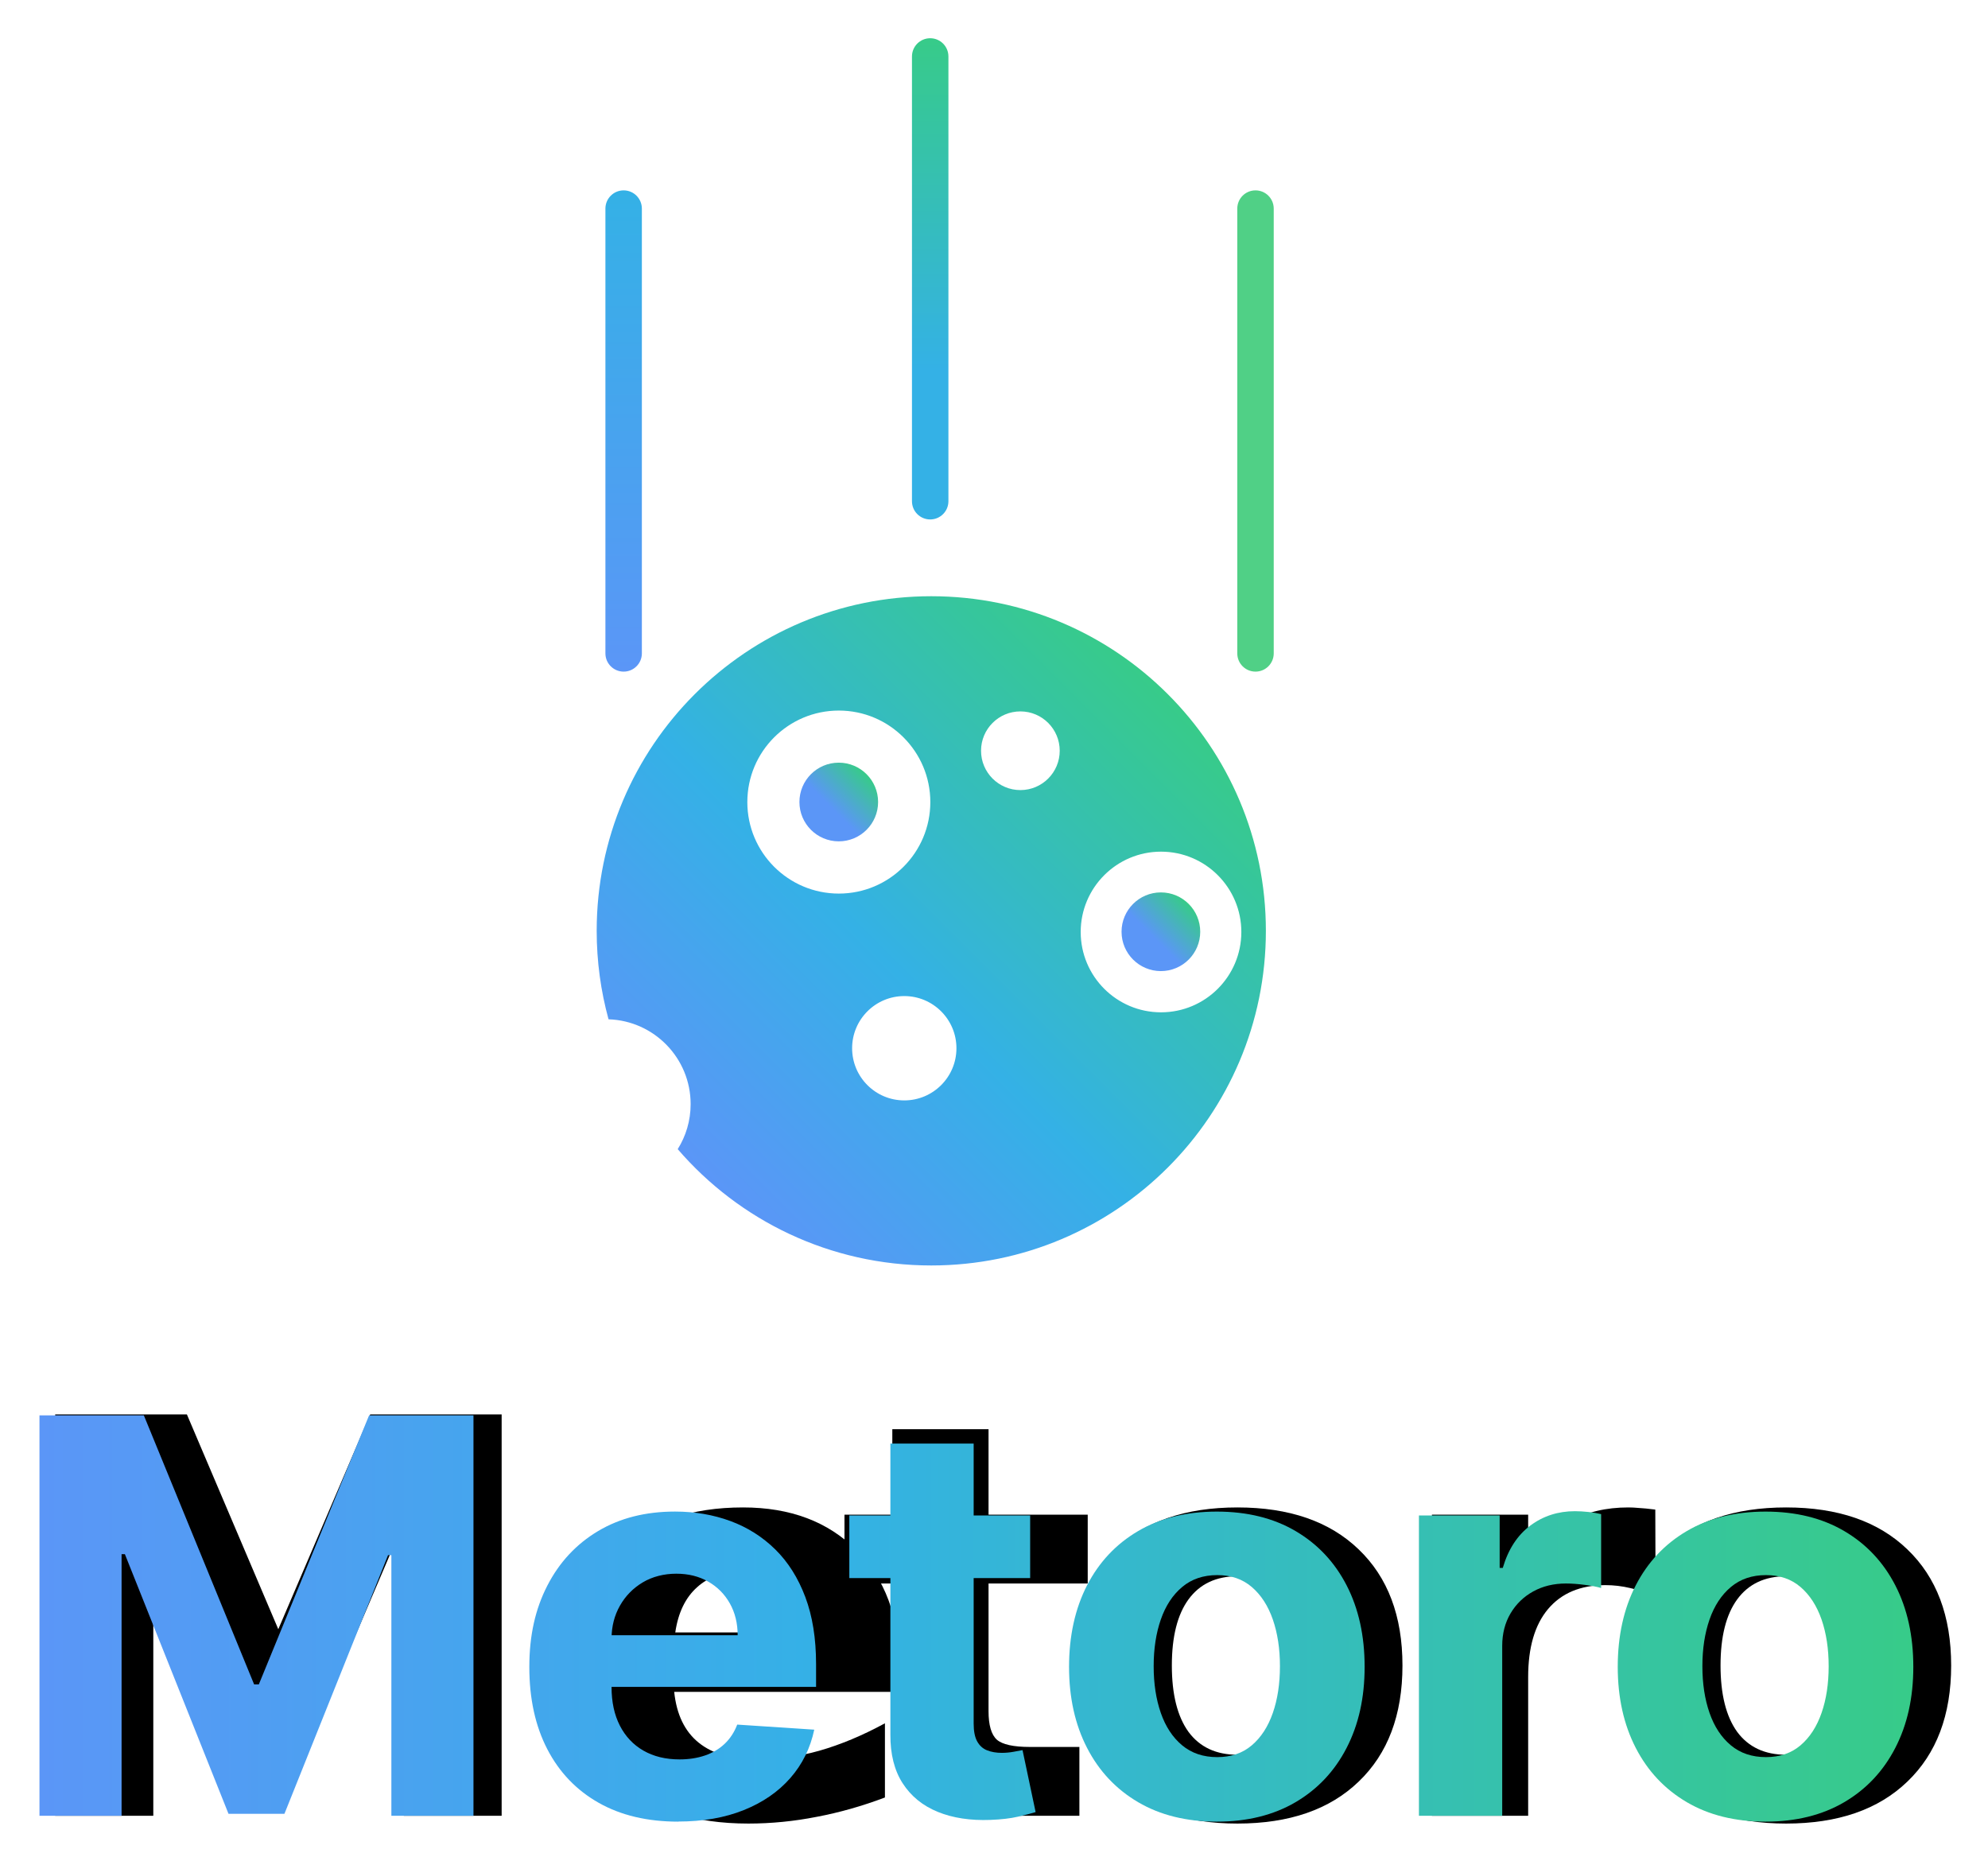
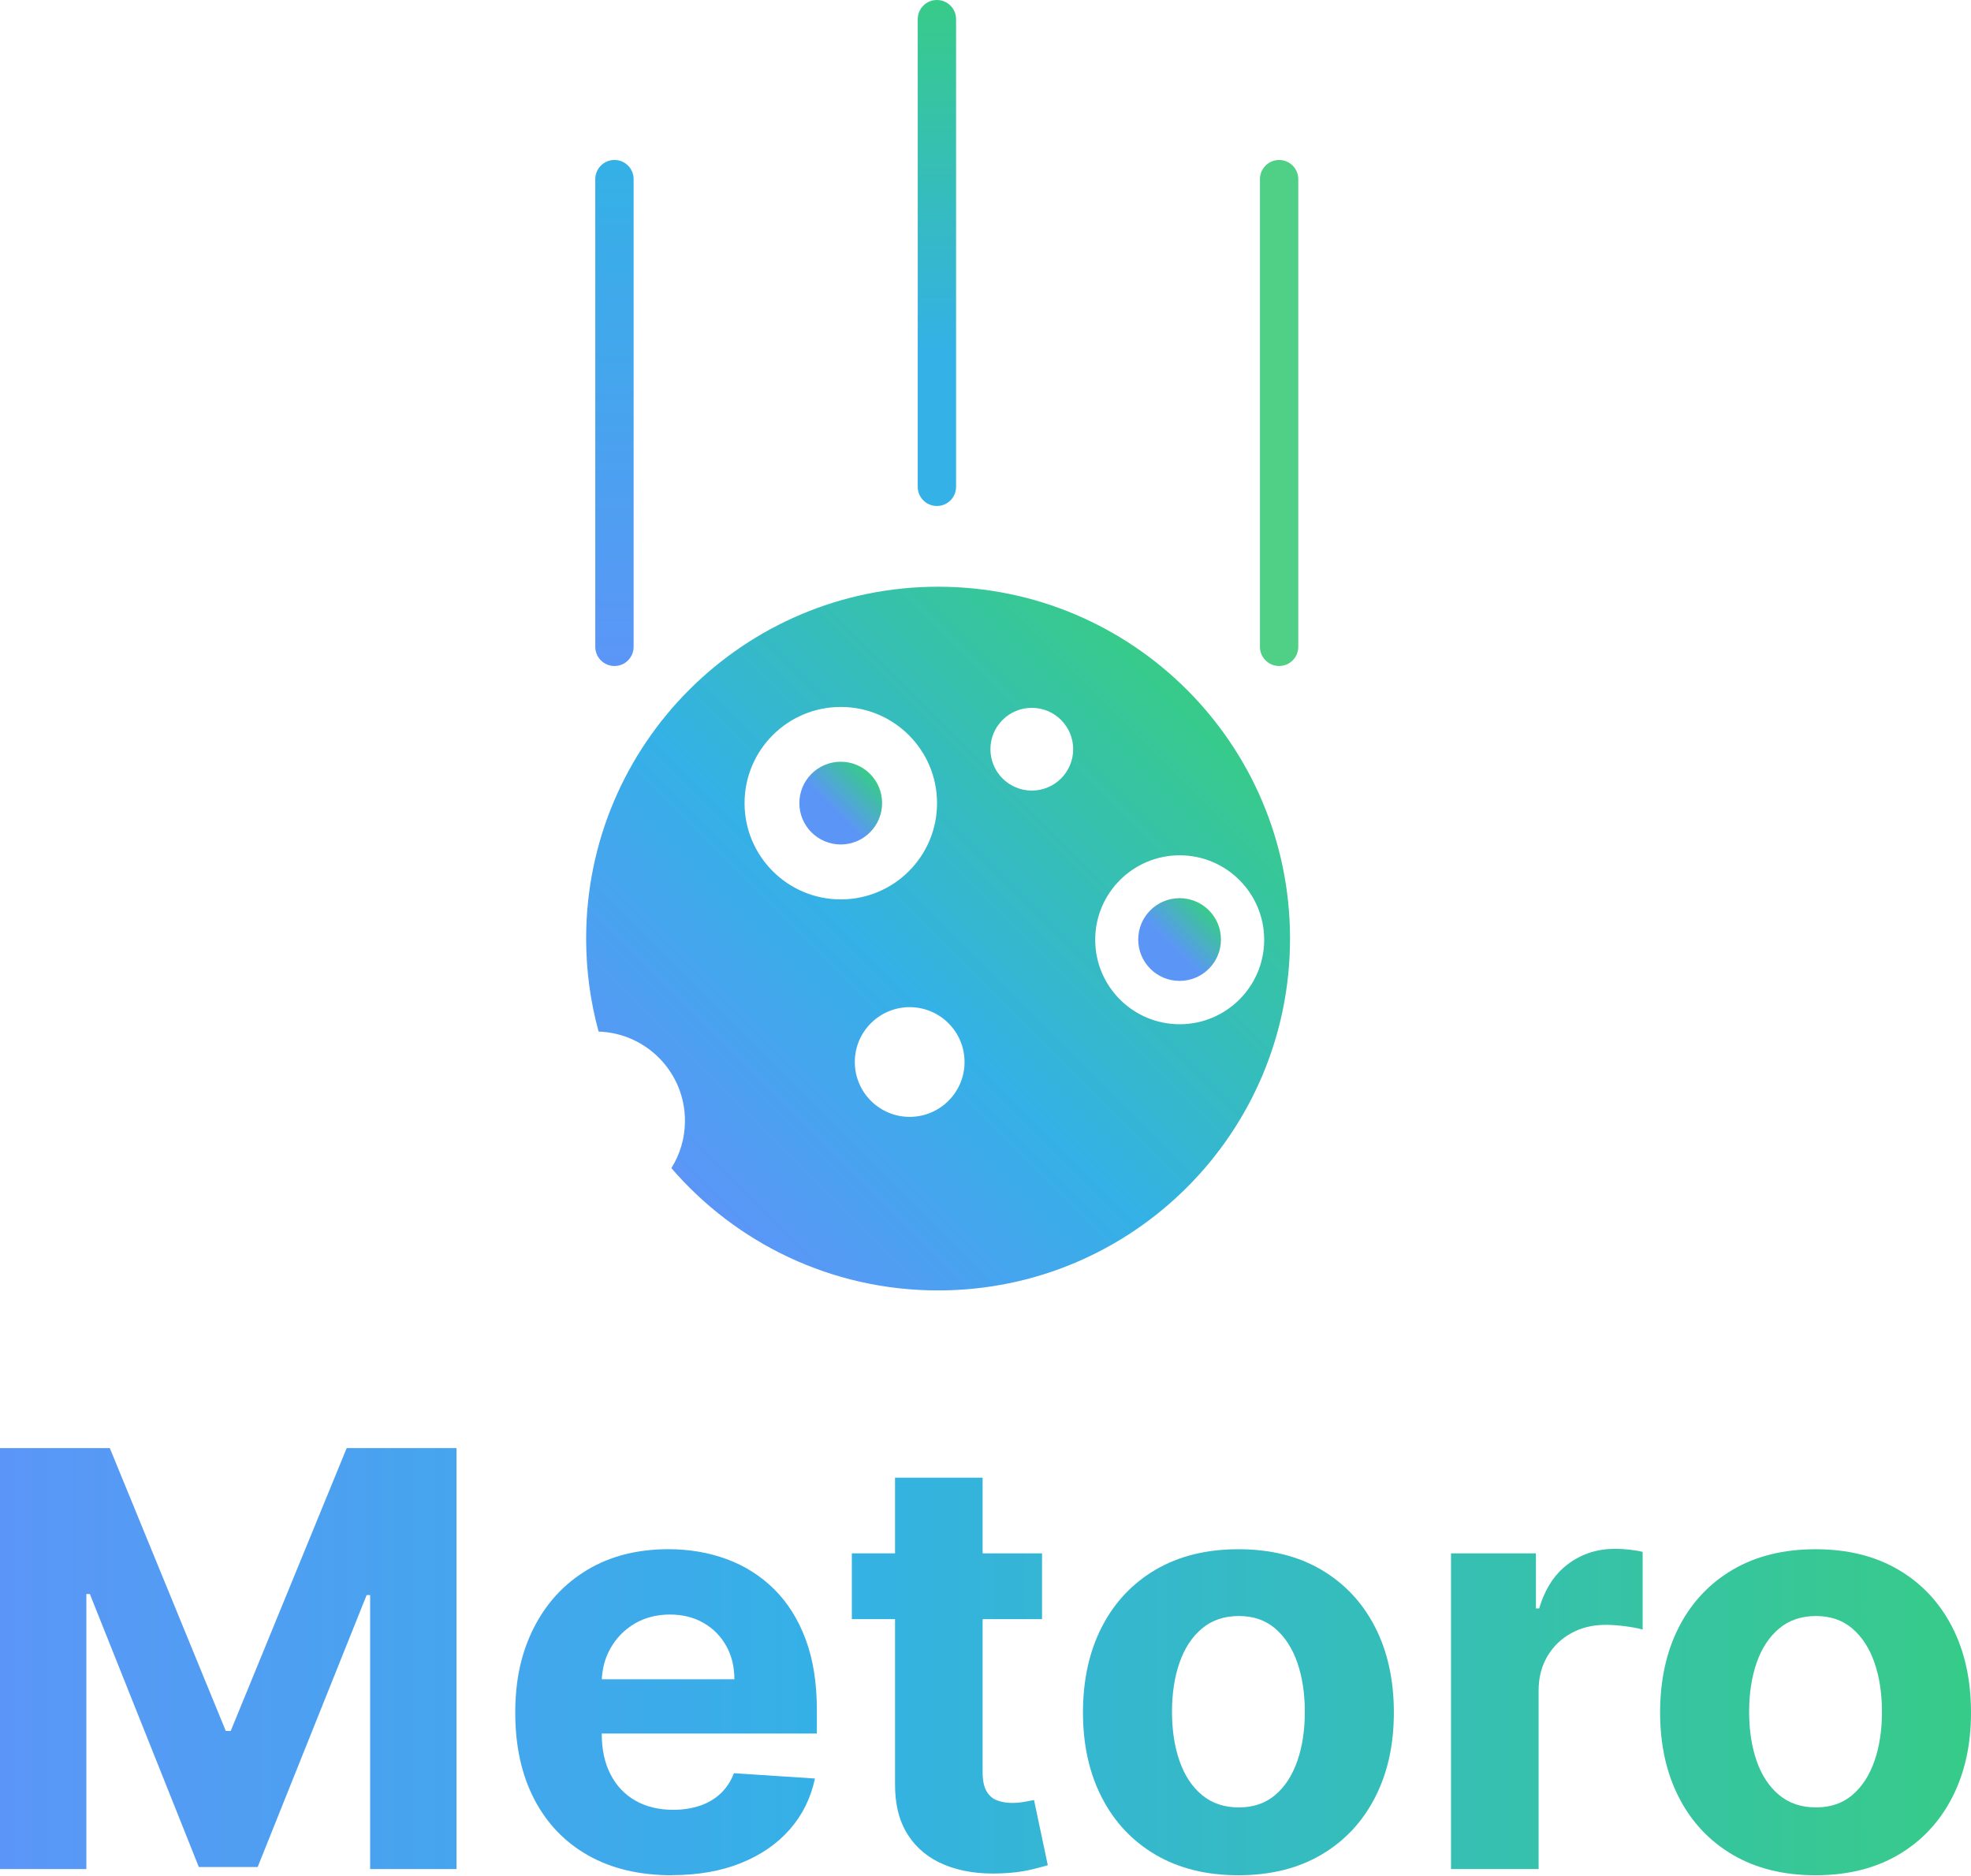
- <svg xmlns="http://www.w3.org/2000/svg" xmlns:xlink="http://www.w3.org/1999/xlink" role="img" viewBox="-1.39 -11.39 592.28 554.28">
-   <defs id="defs33">
-     <linearGradient id="b" x1="336.19" x2="352.76" y1="274.46" y2="257.89" gradientUnits="userSpaceOnUse">
-       <stop id="stop4" offset=".38" stop-color="#5b96f7" />
-       <stop id="stop6" offset="1" stop-color="#37cb89" />
+ <svg xmlns="http://www.w3.org/2000/svg" xmlns:xlink="http://www.w3.org/1999/xlink" id="a" viewBox="0 0 558.27 531.26">
+   <defs>
+     <style>.m{fill:url(#k);}.n{fill:url(#j);}.o{fill:url(#i);}.p{fill:url(#h);}.q{fill:url(#l);}.r{fill:url(#g);}.s{fill:url(#f);}.t{fill:url(#e);}.u{fill:url(#d);}.v{fill:url(#c);}.w{fill:url(#b);}.x{fill:#50d086;}</style>
+     <linearGradient id="b" x1="325.82" y1="274.46" x2="342.39" y2="257.89" gradientUnits="userSpaceOnUse">
+       <stop offset=".38" stop-color="#5b96f7" />
+       <stop offset="1" stop-color="#37cb89" />
    </linearGradient>
-     <linearGradient id="c" x1="240.21" x2="256.79" y1="235.81" y2="219.24" xlink:href="#b" />
-     <linearGradient id="d" x1="205.58" x2="346.55" y1="336.39" y2="195.42" gradientUnits="userSpaceOnUse">
-       <stop id="stop10" offset="0" stop-color="#5b96f7" />
-       <stop id="stop12" offset=".42" stop-color="#34b1e6" />
-       <stop id="stop14" offset="1" stop-color="#37cb89" />
+     <linearGradient id="c" x1="229.84" y1="235.81" x2="246.42" y2="219.24" xlink:href="#b" />
+     <linearGradient id="d" x1="195.21" y1="336.39" x2="336.18" y2="195.42" gradientUnits="userSpaceOnUse">
+       <stop offset="0" stop-color="#5b96f7" />
+       <stop offset=".42" stop-color="#34b1e6" />
+       <stop offset="1" stop-color="#37cb89" />
    </linearGradient>
-     <linearGradient id="e" x1="184.41" x2="184.41" y1="188.68" y2="45.32" gradientUnits="userSpaceOnUse">
-       <stop id="stop17" offset="0" stop-color="#5b96f7" />
-       <stop id="stop19" offset="1" stop-color="#34b1e6" />
+     <linearGradient id="e" x1="174.04" y1="188.68" x2="174.04" y2="45.32" gradientUnits="userSpaceOnUse">
+       <stop offset="0" stop-color="#5b96f7" />
+       <stop offset="1" stop-color="#34b1e6" />
    </linearGradient>
-     <linearGradient id="f" x1="275.74" x2="275.74" y1="143.35" y2="0" gradientUnits="userSpaceOnUse">
-       <stop id="stop22" offset=".31" stop-color="#34b1e6" />
-       <stop id="stop24" offset="1" stop-color="#37cb89" />
+     <linearGradient id="f" x1="265.37" y1="143.35" x2="265.37" y2="0" gradientUnits="userSpaceOnUse">
+       <stop offset=".31" stop-color="#34b1e6" />
+       <stop offset="1" stop-color="#37cb89" />
    </linearGradient>
-     <linearGradient id="g" x1="10.37" x2="568.64" y1="470.75" y2="470.75" xlink:href="#d" />
-     <linearGradient id="h" x1="10.37" x2="568.64" y1="470.75" y2="470.75" xlink:href="#d" />
-     <linearGradient id="i" x1="10.37" x2="568.64" y1="470.75" y2="470.75" xlink:href="#d" />
-     <linearGradient id="j" x1="10.37" x2="568.64" y1="470.75" y2="470.75" xlink:href="#d" />
-     <linearGradient id="k" x1="10.37" x2="568.64" y1="470.75" y2="470.75" xlink:href="#d" />
-     <linearGradient id="l" x1="10.37" x2="568.64" y1="470.75" y2="470.75" xlink:href="#d" />
-     <style id="style2" />
+     <linearGradient id="g" x1="0" y1="470.75" x2="558.27" y2="470.75" xlink:href="#d" />
+     <linearGradient id="h" x1="0" y1="470.75" x2="558.27" y2="470.75" xlink:href="#d" />
+     <linearGradient id="i" x1="0" y1="470.75" x2="558.27" y2="470.75" xlink:href="#d" />
+     <linearGradient id="j" x1="0" y1="470.75" x2="558.27" y2="470.75" xlink:href="#d" />
+     <linearGradient id="k" x1="0" y1="470.75" x2="558.27" y2="470.75" xlink:href="#d" />
+     <linearGradient id="l" x1="0" y1="470.75" x2="558.27" y2="470.75" xlink:href="#d" />
  </defs>
-   <path id="path35" fill="url(#b)" d="M356.19 266.17c0 6.47-5.25 11.72-11.72 11.72s-11.72-5.25-11.72-11.72 5.25-11.72 11.72-11.72 11.72 5.25 11.72 11.72z" />
-   <path id="path37" fill="url(#c)" d="M260.22 227.52c0 6.47-5.25 11.72-11.72 11.72s-11.72-5.25-11.72-11.72 5.25-11.72 11.72-11.72 11.72 5.25 11.72 11.72z" />
-   <path id="path39" fill="url(#d)" d="M276.06 166.22c-55.05 0-99.68 44.63-99.68 99.68 0 9.12 1.23 17.96 3.53 26.35 13.58.44 24.46 11.58 24.46 25.27 0 4.93-1.41 9.52-3.85 13.41 18.28 21.22 45.34 34.65 75.55 34.65 55.05 0 99.68-44.63 99.68-99.68s-44.63-99.68-99.68-99.68zm-54.8 61.32c0-15.06 12.21-27.26 27.26-27.26s27.26 12.21 27.26 27.26-12.21 27.26-27.26 27.26-27.26-12.21-27.26-27.26zm46.76 88.87c-8.58 0-15.54-6.96-15.54-15.54s6.96-15.54 15.54-15.54 15.54 6.96 15.54 15.54-6.96 15.54-15.54 15.54zm34.59-92.44c-6.47 0-11.72-5.25-11.72-11.72s5.25-11.72 11.72-11.72 11.72 5.25 11.72 11.72-5.25 11.72-11.72 11.72zm41.9 66.2c-13.22 0-23.93-10.72-23.93-23.93s10.72-23.93 23.93-23.93 23.93 10.72 23.93 23.93-10.72 23.93-23.93 23.93z" />
-   <path id="path41" fill="#50d086" d="M378.09 183.25c0 3-2.43 5.43-5.43 5.43s-5.43-2.43-5.43-5.43V50.75c0-3 2.43-5.43 5.43-5.43s5.43 2.43 5.43 5.43v132.5z" />
-   <path id="path43" fill="url(#e)" d="M189.84 183.25c0 3-2.43 5.43-5.43 5.43s-5.43-2.43-5.43-5.43V50.75c0-3 2.43-5.43 5.43-5.43s5.43 2.43 5.43 5.43v132.5z" />
-   <path id="path45" fill="url(#f)" d="M281.17 137.92c0 3-2.43 5.43-5.43 5.43s-5.43-2.43-5.43-5.43V5.43c0-3 2.43-5.43 5.43-5.43s5.43 2.43 5.43 5.43v132.5z" />
-   <g id="text57" transform="translate(0 529.51)">
-     <path id="path74" d="M15.055-119.557h39.238l27.227 63.982 27.387-63.982h39.158V0h-29.148v-87.445L91.369-22.982H71.83L44.283-87.445V0H15.055z" />
-     <path id="path76" d="M266.5-45.084v8.168h-67.025q1.041 10.09 7.287 15.135 6.246 5.045 17.457 5.045 9.049 0 18.498-2.643 9.529-2.723 19.539-8.168v22.102Q252.086-1.602 241.916.32q-10.17 2.002-20.34 2.002-24.344 0-37.877-12.332-13.453-12.412-13.453-34.754 0-21.941 13.213-34.514 13.293-12.572 36.516-12.572 21.141 0 33.793 12.732Q266.5-66.385 266.5-45.084zm-29.469-9.529q0-8.168-4.805-13.133-4.725-5.045-12.412-5.045-8.328 0-13.533 4.725-5.205 4.645-6.486 13.453z" />
-     <path id="path78" d="M293.124-115.152v25.465h29.549v20.5h-29.549v38.037q0 6.246 2.482 8.488 2.482 2.162 9.85 2.162h14.734V0H295.606q-16.977 0-24.104-7.047-7.047-7.127-7.047-24.104V-69.188H250.202v-20.5h14.254v-25.465z" />
-     <path id="path80" d="M367.275-71.35q-9.529 0-14.574 6.887-4.965 6.807-4.965 19.699 0 12.893 4.965 19.779 5.045 6.807 14.574 6.807 9.369 0 14.334-6.807 4.965-6.887 4.965-19.779 0-12.893-4.965-19.699-4.965-6.887-14.334-6.887zm0-20.5q23.143 0 36.115 12.492 13.053 12.492 13.053 34.594t-13.053 34.594Q390.418 2.322 367.275 2.322q-23.223 0-36.355-12.492-13.053-12.492-13.053-34.594t13.053-34.594q13.133-12.492 36.355-12.492z" />
-     <path id="path82" d="M491.848-65.264q-3.764-1.762-7.527-2.562-3.684-.881-7.447-.881-11.051 0-17.057 7.127-5.926 7.047-5.926 20.26V0h-28.668v-89.688h28.668v14.734q5.525-8.809 12.652-12.812 7.207-4.084 17.217-4.084 1.441 0 3.123.16 1.682.08 4.885.48z" />
-     <path id="path84" d="M530.745-71.35q-9.529 0-14.574 6.887-4.965 6.807-4.965 19.699 0 12.893 4.965 19.779 5.045 6.807 14.574 6.807 9.369 0 14.334-6.807 4.965-6.887 4.965-19.779 0-12.893-4.965-19.699-4.965-6.887-14.334-6.887zm0-20.5q23.143 0 36.115 12.492 13.053 12.492 13.053 34.594t-13.053 34.594Q553.888 2.322 530.745 2.322q-23.223 0-36.355-12.492-13.053-12.492-13.053-34.594t13.053-34.594q13.133-12.492 36.355-12.492z" />
-   </g>
-   <path id="path59" fill="url(#g)" d="M10.37 410.24h31.1l32.85 80.14h1.4l32.85-80.14h31.1v119.27h-24.46v-77.63h-.99l-30.87 77.05H66.69l-30.87-77.34h-.99v77.92H10.37V410.24z" />
-   <path id="path61" fill="url(#h)" d="M200.69 531.26c-9.2 0-17.11-1.87-23.73-5.62-6.62-3.75-11.72-9.07-15.29-15.96s-5.36-15.05-5.36-24.49 1.79-17.28 5.36-24.23c3.57-6.95 8.61-12.37 15.11-16.25 6.5-3.88 14.14-5.82 22.92-5.82 5.9 0 11.4.94 16.51 2.82 5.1 1.88 9.57 4.71 13.39 8.47 3.82 3.77 6.8 8.49 8.94 14.18 2.13 5.69 3.2 12.34 3.2 19.95v6.81H166.2v-15.38h52.18c0-3.57-.78-6.74-2.33-9.49-1.55-2.76-3.7-4.92-6.44-6.49-2.74-1.57-5.91-2.36-9.52-2.36s-7.1.86-9.99 2.59c-2.89 1.73-5.15 4.04-6.79 6.93s-2.47 6.11-2.5 9.64v14.62c0 4.43.82 8.25 2.47 11.47s3.99 5.71 7.02 7.45 6.62 2.62 10.77 2.62c2.76 0 5.28-.39 7.57-1.17 2.29-.78 4.25-1.94 5.88-3.49s2.87-3.46 3.73-5.71l22.95 1.51c-1.17 5.51-3.54 10.32-7.13 14.41-3.59 4.1-8.21 7.28-13.86 9.55-5.65 2.27-12.16 3.41-19.54 3.41z" />
-   <path id="path63" fill="url(#i)" d="M305.52 440.06v18.64h-53.87v-18.64h53.87zm-41.64-21.43h24.81v83.4c0 2.29.35 4.07 1.05 5.33.7 1.26 1.68 2.15 2.94 2.65s2.73.76 4.4.76c1.17 0 2.33-.11 3.49-.32 1.17-.21 2.06-.38 2.68-.5l3.9 18.46c-1.24.39-2.99.84-5.24 1.37-2.25.52-4.99.84-8.21.96-5.98.23-11.21-.56-15.7-2.39-4.48-1.82-7.97-4.66-10.45-8.5-2.49-3.84-3.71-8.7-3.67-14.56v-86.66z" />
-   <path id="path65" fill="url(#j)" d="M361.14 531.26c-9.05 0-16.86-1.93-23.44-5.79-6.58-3.86-11.66-9.26-15.23-16.19-3.57-6.93-5.36-14.98-5.36-24.14s1.79-17.33 5.36-24.26c3.57-6.93 8.65-12.33 15.23-16.19s14.39-5.79 23.44-5.79 16.86 1.93 23.44 5.79c6.58 3.86 11.66 9.26 15.23 16.19 3.57 6.93 5.36 15.02 5.36 24.26s-1.79 17.21-5.36 24.14c-3.57 6.93-8.65 12.33-15.23 16.19-6.58 3.86-14.39 5.79-23.44 5.79zm.11-19.22c4.12 0 7.55-1.17 10.31-3.52 2.76-2.35 4.84-5.56 6.26-9.64 1.42-4.08 2.12-8.72 2.12-13.92s-.71-9.84-2.12-13.92c-1.42-4.08-3.5-7.3-6.26-9.67s-6.19-3.55-10.31-3.55-7.64 1.18-10.45 3.55c-2.82 2.37-4.93 5.59-6.35 9.67s-2.13 8.72-2.13 13.92.71 9.84 2.13 13.92 3.53 7.29 6.35 9.64c2.81 2.35 6.3 3.52 10.45 3.52z" />
-   <path id="path67" fill="url(#k)" d="M421.35 529.51v-89.45h24.05v15.61h.93c1.63-5.55 4.37-9.75 8.21-12.61s8.27-4.28 13.28-4.28c1.24 0 2.58.08 4.02.23 1.44.16 2.7.37 3.79.64v22.01c-1.16-.35-2.78-.66-4.83-.93-2.06-.27-3.94-.41-5.65-.41-3.65 0-6.9.79-9.75 2.36-2.85 1.57-5.11 3.76-6.76 6.55-1.65 2.8-2.48 6.02-2.48 9.67v50.61h-24.81z" />
-   <path id="path69" fill="url(#l)" d="M524.61 531.26c-9.05 0-16.86-1.93-23.44-5.79-6.58-3.86-11.66-9.26-15.23-16.19-3.57-6.93-5.36-14.98-5.36-24.14s1.79-17.33 5.36-24.26c3.57-6.93 8.65-12.33 15.23-16.19s14.39-5.79 23.44-5.79 16.86 1.93 23.44 5.79c6.58 3.86 11.66 9.26 15.23 16.19 3.57 6.93 5.36 15.02 5.36 24.26s-1.79 17.21-5.36 24.14c-3.57 6.93-8.65 12.33-15.23 16.19-6.58 3.86-14.39 5.79-23.44 5.79zm.12-19.22c4.12 0 7.55-1.17 10.31-3.52 2.76-2.35 4.84-5.56 6.26-9.64 1.42-4.08 2.12-8.72 2.12-13.92s-.71-9.84-2.12-13.92c-1.42-4.08-3.5-7.3-6.26-9.67s-6.19-3.55-10.31-3.55-7.64 1.18-10.45 3.55c-2.82 2.37-4.93 5.59-6.35 9.67s-2.13 8.72-2.13 13.92.71 9.84 2.13 13.92 3.53 7.29 6.35 9.64c2.81 2.35 6.3 3.52 10.45 3.52z" />
+   <path class="w" d="M345.83,266.17c0,6.47-5.25,11.72-11.72,11.72s-11.72-5.25-11.72-11.72,5.25-11.72,11.72-11.72,11.72,5.25,11.72,11.72Z" />
+   <path class="v" d="M249.85,227.52c0,6.47-5.25,11.72-11.72,11.72s-11.72-5.25-11.72-11.72,5.25-11.72,11.72-11.72,11.72,5.25,11.72,11.72Z" />
+   <path class="u" d="M265.7,166.22c-55.05,0-99.68,44.63-99.68,99.68,0,9.12,1.23,17.96,3.53,26.35,13.58.44,24.46,11.58,24.46,25.27,0,4.93-1.41,9.52-3.85,13.41,18.28,21.22,45.34,34.65,75.55,34.65,55.05,0,99.68-44.63,99.68-99.68s-44.63-99.68-99.68-99.68ZM210.89,227.54c0-15.06,12.21-27.26,27.26-27.26s27.26,12.21,27.26,27.26-12.21,27.26-27.26,27.26-27.26-12.21-27.26-27.26ZM257.66,316.41c-8.58,0-15.54-6.96-15.54-15.54s6.96-15.54,15.54-15.54,15.54,6.96,15.54,15.54-6.96,15.54-15.54,15.54ZM292.25,223.97c-6.47,0-11.72-5.25-11.72-11.72s5.25-11.72,11.72-11.72,11.72,5.25,11.72,11.72-5.25,11.72-11.72,11.72ZM334.14,290.17c-13.22,0-23.93-10.72-23.93-23.93s10.72-23.93,23.93-23.93,23.93,10.72,23.93,23.93-10.72,23.93-23.93,23.93Z" />
+   <path class="x" d="M367.73,183.25c0,3-2.43,5.43-5.43,5.43s-5.43-2.43-5.43-5.43V50.75c0-3,2.43-5.43,5.43-5.43s5.43,2.43,5.43,5.43v132.5Z" />
+   <path class="t" d="M179.47,183.25c0,3-2.43,5.43-5.43,5.43s-5.43-2.43-5.43-5.43V50.75c0-3,2.43-5.43,5.43-5.43s5.43,2.43,5.43,5.43v132.5Z" />
+   <path class="s" d="M270.8,137.92c0,3-2.43,5.43-5.43,5.43s-5.43-2.43-5.43-5.43V5.43c0-3,2.43-5.43,5.43-5.43s5.43,2.43,5.43,5.43v132.5Z" />
+   <path class="r" d="M0,410.24h31.1l32.85,80.14h1.4l32.85-80.14h31.1v119.27h-24.46v-77.63h-.99l-30.87,77.05h-16.66l-30.87-77.34h-.99v77.92H0v-119.27Z" />
+   <path class="p" d="M190.32,531.26c-9.2,0-17.11-1.87-23.73-5.62-6.62-3.75-11.72-9.07-15.29-15.96s-5.36-15.05-5.36-24.49,1.79-17.28,5.36-24.23c3.57-6.95,8.61-12.37,15.11-16.25,6.5-3.88,14.14-5.82,22.92-5.82,5.9,0,11.4.94,16.51,2.82,5.1,1.88,9.57,4.71,13.39,8.47,3.82,3.77,6.8,8.49,8.94,14.18,2.13,5.69,3.2,12.34,3.2,19.95v6.81h-75.54v-15.38h52.18c0-3.57-.78-6.74-2.33-9.49-1.55-2.76-3.7-4.92-6.44-6.49-2.74-1.57-5.91-2.36-9.52-2.36s-7.1.86-9.99,2.59c-2.89,1.73-5.15,4.04-6.79,6.93s-2.47,6.11-2.5,9.64v14.62c0,4.43.82,8.25,2.47,11.47s3.99,5.71,7.02,7.45,6.62,2.62,10.77,2.62c2.76,0,5.28-.39,7.57-1.17,2.29-.78,4.25-1.94,5.88-3.49s2.87-3.46,3.73-5.71l22.95,1.51c-1.17,5.51-3.54,10.32-7.13,14.41-3.59,4.1-8.21,7.28-13.86,9.55-5.65,2.27-12.16,3.41-19.54,3.41Z" />
+   <path class="o" d="M295.15,440.06v18.64h-53.87v-18.64h53.87ZM253.51,418.63h24.81v83.4c0,2.29.35,4.07,1.05,5.33.7,1.26,1.68,2.15,2.94,2.65,1.26.5,2.73.76,4.4.76,1.17,0,2.33-.11,3.49-.32,1.17-.21,2.06-.38,2.68-.5l3.9,18.46c-1.24.39-2.99.84-5.24,1.37-2.25.52-4.99.84-8.21.96-5.98.23-11.21-.56-15.7-2.39-4.48-1.82-7.97-4.66-10.45-8.5-2.49-3.84-3.71-8.7-3.67-14.56v-86.66Z" />
+   <path class="n" d="M350.77,531.26c-9.05,0-16.86-1.93-23.44-5.79-6.58-3.86-11.66-9.26-15.23-16.19-3.57-6.93-5.36-14.98-5.36-24.14s1.79-17.33,5.36-24.26c3.57-6.93,8.65-12.33,15.23-16.19s14.39-5.79,23.44-5.79,16.86,1.93,23.44,5.79c6.58,3.86,11.66,9.26,15.23,16.19,3.57,6.93,5.36,15.02,5.36,24.26s-1.79,17.21-5.36,24.14c-3.57,6.93-8.65,12.33-15.23,16.19-6.58,3.86-14.39,5.79-23.44,5.79ZM350.89,512.04c4.12,0,7.55-1.17,10.31-3.52,2.76-2.35,4.84-5.56,6.26-9.64,1.42-4.08,2.12-8.72,2.12-13.92s-.71-9.84-2.12-13.92c-1.42-4.08-3.5-7.3-6.26-9.67-2.76-2.37-6.19-3.55-10.31-3.55s-7.64,1.18-10.45,3.55c-2.82,2.37-4.93,5.59-6.35,9.67-1.42,4.08-2.13,8.72-2.13,13.92s.71,9.84,2.13,13.92c1.42,4.08,3.53,7.29,6.35,9.64,2.81,2.35,6.3,3.52,10.45,3.52Z" />
+   <path class="m" d="M410.99,529.51v-89.45h24.05v15.61h.93c1.63-5.55,4.37-9.75,8.21-12.61s8.27-4.28,13.28-4.28c1.24,0,2.58.08,4.02.23,1.44.16,2.7.37,3.79.64v22.01c-1.16-.35-2.78-.66-4.83-.93-2.06-.27-3.94-.41-5.65-.41-3.65,0-6.9.79-9.75,2.36-2.85,1.57-5.11,3.76-6.76,6.55-1.65,2.8-2.48,6.02-2.48,9.67v50.61h-24.81Z" />
+   <path class="q" d="M514.24,531.26c-9.05,0-16.86-1.93-23.44-5.79-6.58-3.86-11.66-9.26-15.23-16.19-3.57-6.93-5.36-14.98-5.36-24.14s1.79-17.33,5.36-24.26c3.57-6.93,8.65-12.33,15.23-16.19s14.39-5.79,23.44-5.79,16.86,1.93,23.44,5.79c6.58,3.86,11.66,9.26,15.23,16.19,3.57,6.93,5.36,15.02,5.36,24.26s-1.79,17.21-5.36,24.14c-3.57,6.93-8.65,12.33-15.23,16.19-6.58,3.86-14.39,5.79-23.44,5.79ZM514.36,512.04c4.12,0,7.55-1.17,10.31-3.52,2.76-2.35,4.84-5.56,6.26-9.64,1.42-4.08,2.12-8.72,2.12-13.92s-.71-9.84-2.12-13.92c-1.42-4.08-3.5-7.3-6.26-9.67-2.76-2.37-6.19-3.55-10.31-3.55s-7.64,1.18-10.45,3.55c-2.82,2.37-4.93,5.59-6.35,9.67-1.42,4.08-2.13,8.72-2.13,13.92s.71,9.84,2.13,13.92c1.42,4.08,3.53,7.29,6.35,9.64,2.81,2.35,6.3,3.52,10.45,3.52Z" />
</svg>
